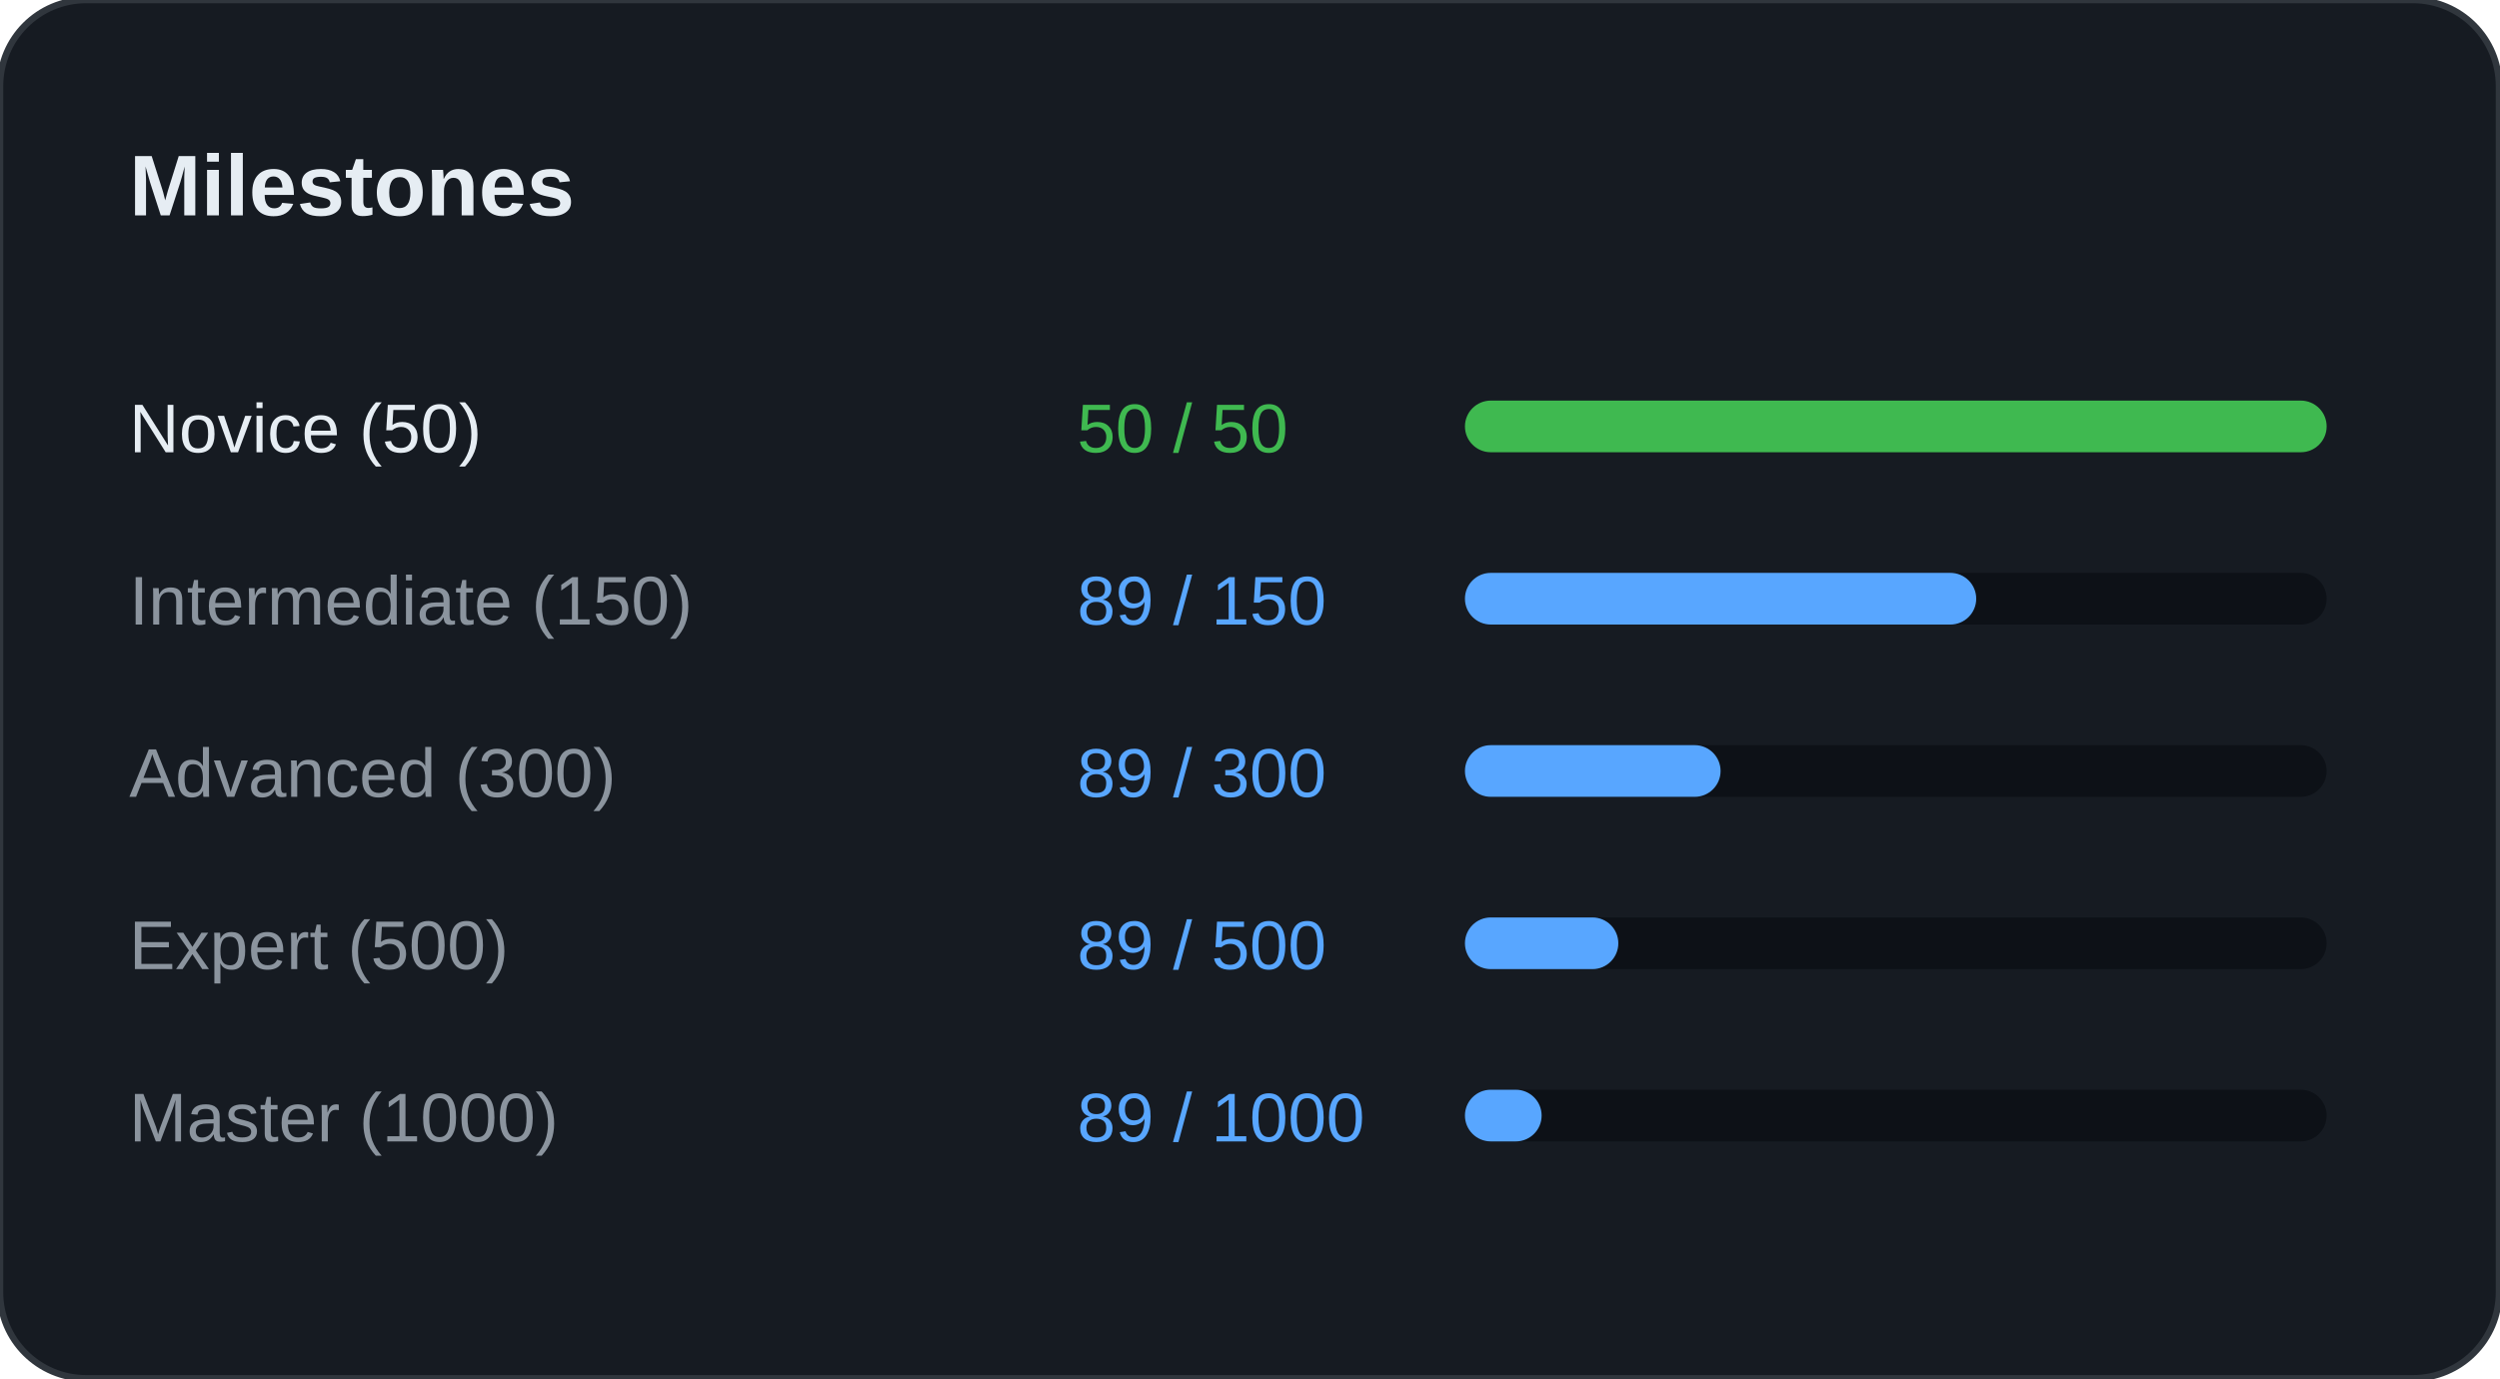
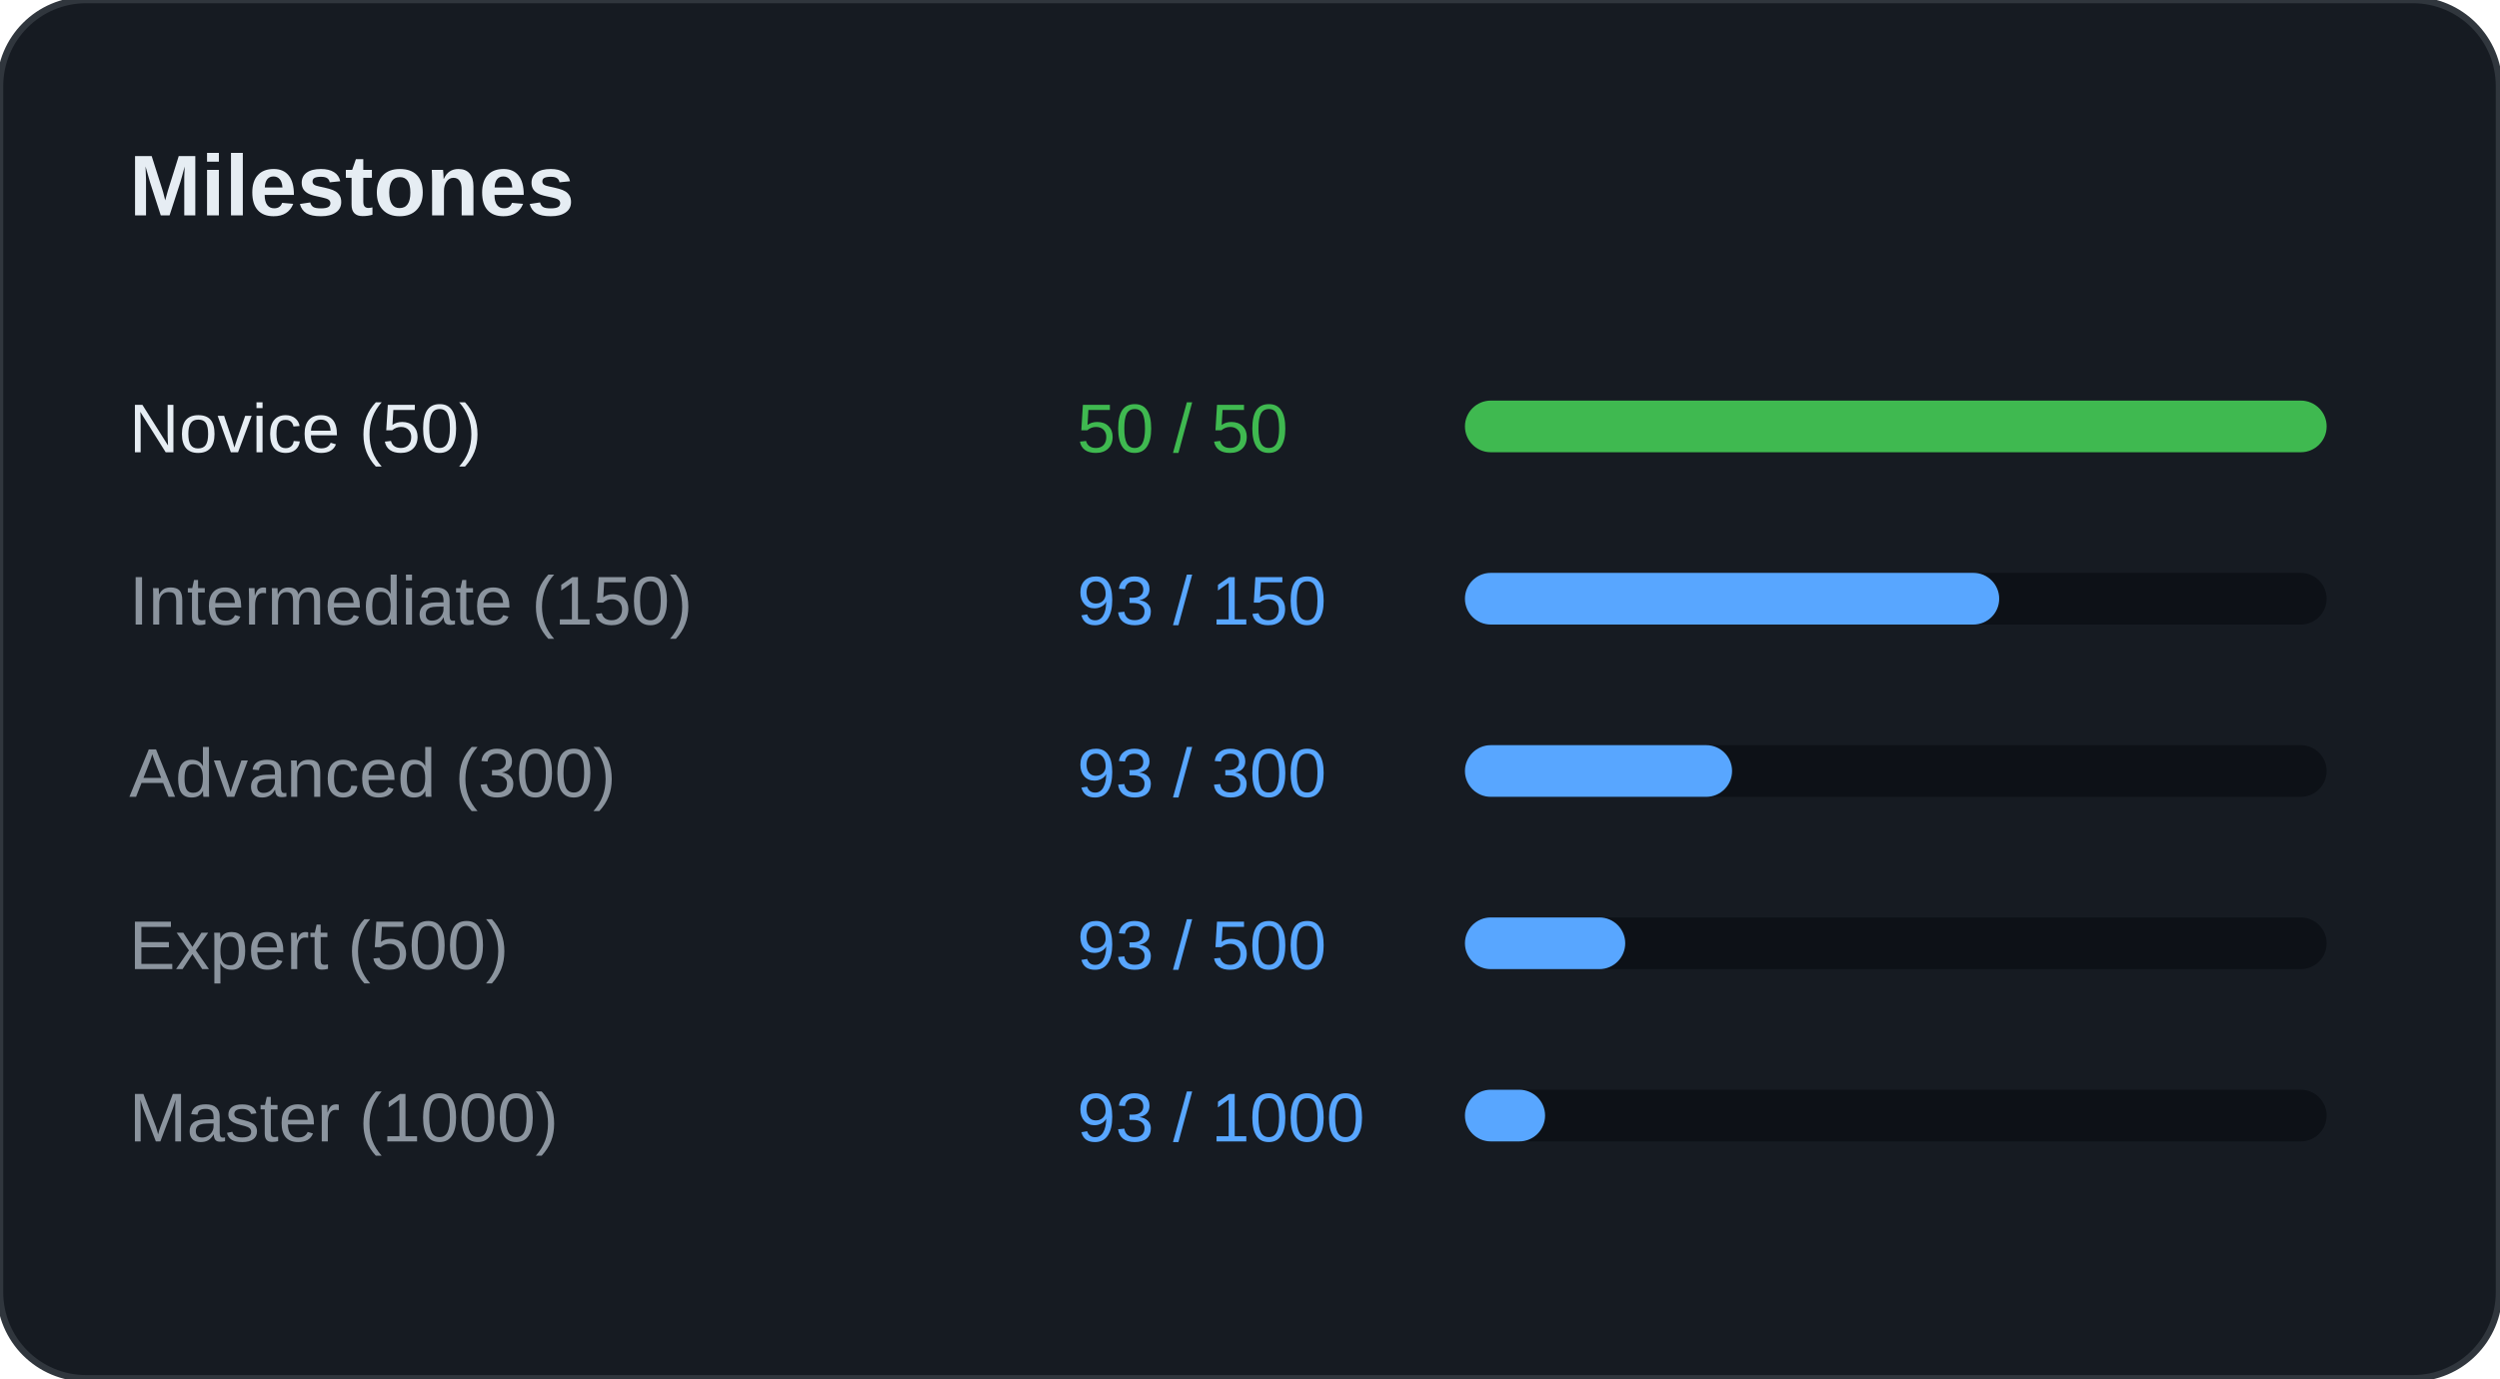
<svg xmlns="http://www.w3.org/2000/svg" width="100%" viewBox="0 0 580 320" preserveAspectRatio="xMidYMid meet">
  <rect width="580" height="320" rx="20" fill="#161B22" stroke="#30363D" stroke-width="1.5" />
  <text x="30" y="50" font-family="Segoe UI, Arial, sans-serif" font-size="20" font-weight="bold" fill="#E6EDF3">Milestones</text>
  <text x="30" y="105" font-family="Segoe UI, Arial, sans-serif" font-size="16" fill="#E6EDF3">Novice (50)</text>
  <text x="250" y="105" font-family="Segoe UI, Arial, sans-serif" font-size="16" fill="#3FB950">50 / 50</text>
  <rect x="340" y="93" width="200" height="12" rx="6" fill="#0D1117" />
  <rect x="340" y="93" width="200" height="12" rx="6" fill="#3FB950" />
  <text x="30" y="145" font-family="Segoe UI, Arial, sans-serif" font-size="16" fill="#8B949E">Intermediate (150)</text>
-   <text x="250" y="145" font-family="Segoe UI, Arial, sans-serif" font-size="16" fill="#58A6FF">89 / 150</text>
+   <text x="250" y="145" font-family="Segoe UI, Arial, sans-serif" font-size="16" fill="#58A6FF">93 / 150</text>
  <rect x="340" y="133" width="200" height="12" rx="6" fill="#0D1117" />
-   <rect x="340" y="133" width="118.667" height="12" rx="6" fill="#58A6FF" />
+   <rect x="340" y="133" width="124" height="12" rx="6" fill="#58A6FF" />
  <text x="30" y="185" font-family="Segoe UI, Arial, sans-serif" font-size="16" fill="#8B949E">Advanced (300)</text>
-   <text x="250" y="185" font-family="Segoe UI, Arial, sans-serif" font-size="16" fill="#58A6FF">89 / 300</text>
+   <text x="250" y="185" font-family="Segoe UI, Arial, sans-serif" font-size="16" fill="#58A6FF">93 / 300</text>
  <rect x="340" y="173" width="200" height="12" rx="6" fill="#0D1117" />
-   <rect x="340" y="173" width="59.333" height="12" rx="6" fill="#58A6FF" />
+   <rect x="340" y="173" width="62" height="12" rx="6" fill="#58A6FF" />
  <text x="30" y="225" font-family="Segoe UI, Arial, sans-serif" font-size="16" fill="#8B949E">Expert (500)</text>
-   <text x="250" y="225" font-family="Segoe UI, Arial, sans-serif" font-size="16" fill="#58A6FF">89 / 500</text>
+   <text x="250" y="225" font-family="Segoe UI, Arial, sans-serif" font-size="16" fill="#58A6FF">93 / 500</text>
  <rect x="340" y="213" width="200" height="12" rx="6" fill="#0D1117" />
-   <rect x="340" y="213" width="35.6" height="12" rx="6" fill="#58A6FF" />
+   <rect x="340" y="213" width="37.2" height="12" rx="6" fill="#58A6FF" />
  <text x="30" y="265" font-family="Segoe UI, Arial, sans-serif" font-size="16" fill="#8B949E">Master (1000)</text>
-   <text x="250" y="265" font-family="Segoe UI, Arial, sans-serif" font-size="16" fill="#58A6FF">89 / 1000</text>
+   <text x="250" y="265" font-family="Segoe UI, Arial, sans-serif" font-size="16" fill="#58A6FF">93 / 1000</text>
  <rect x="340" y="253" width="200" height="12" rx="6" fill="#0D1117" />
-   <rect x="340" y="253" width="17.8" height="12" rx="6" fill="#58A6FF" />
+   <rect x="340" y="253" width="18.6" height="12" rx="6" fill="#58A6FF" />
</svg>
